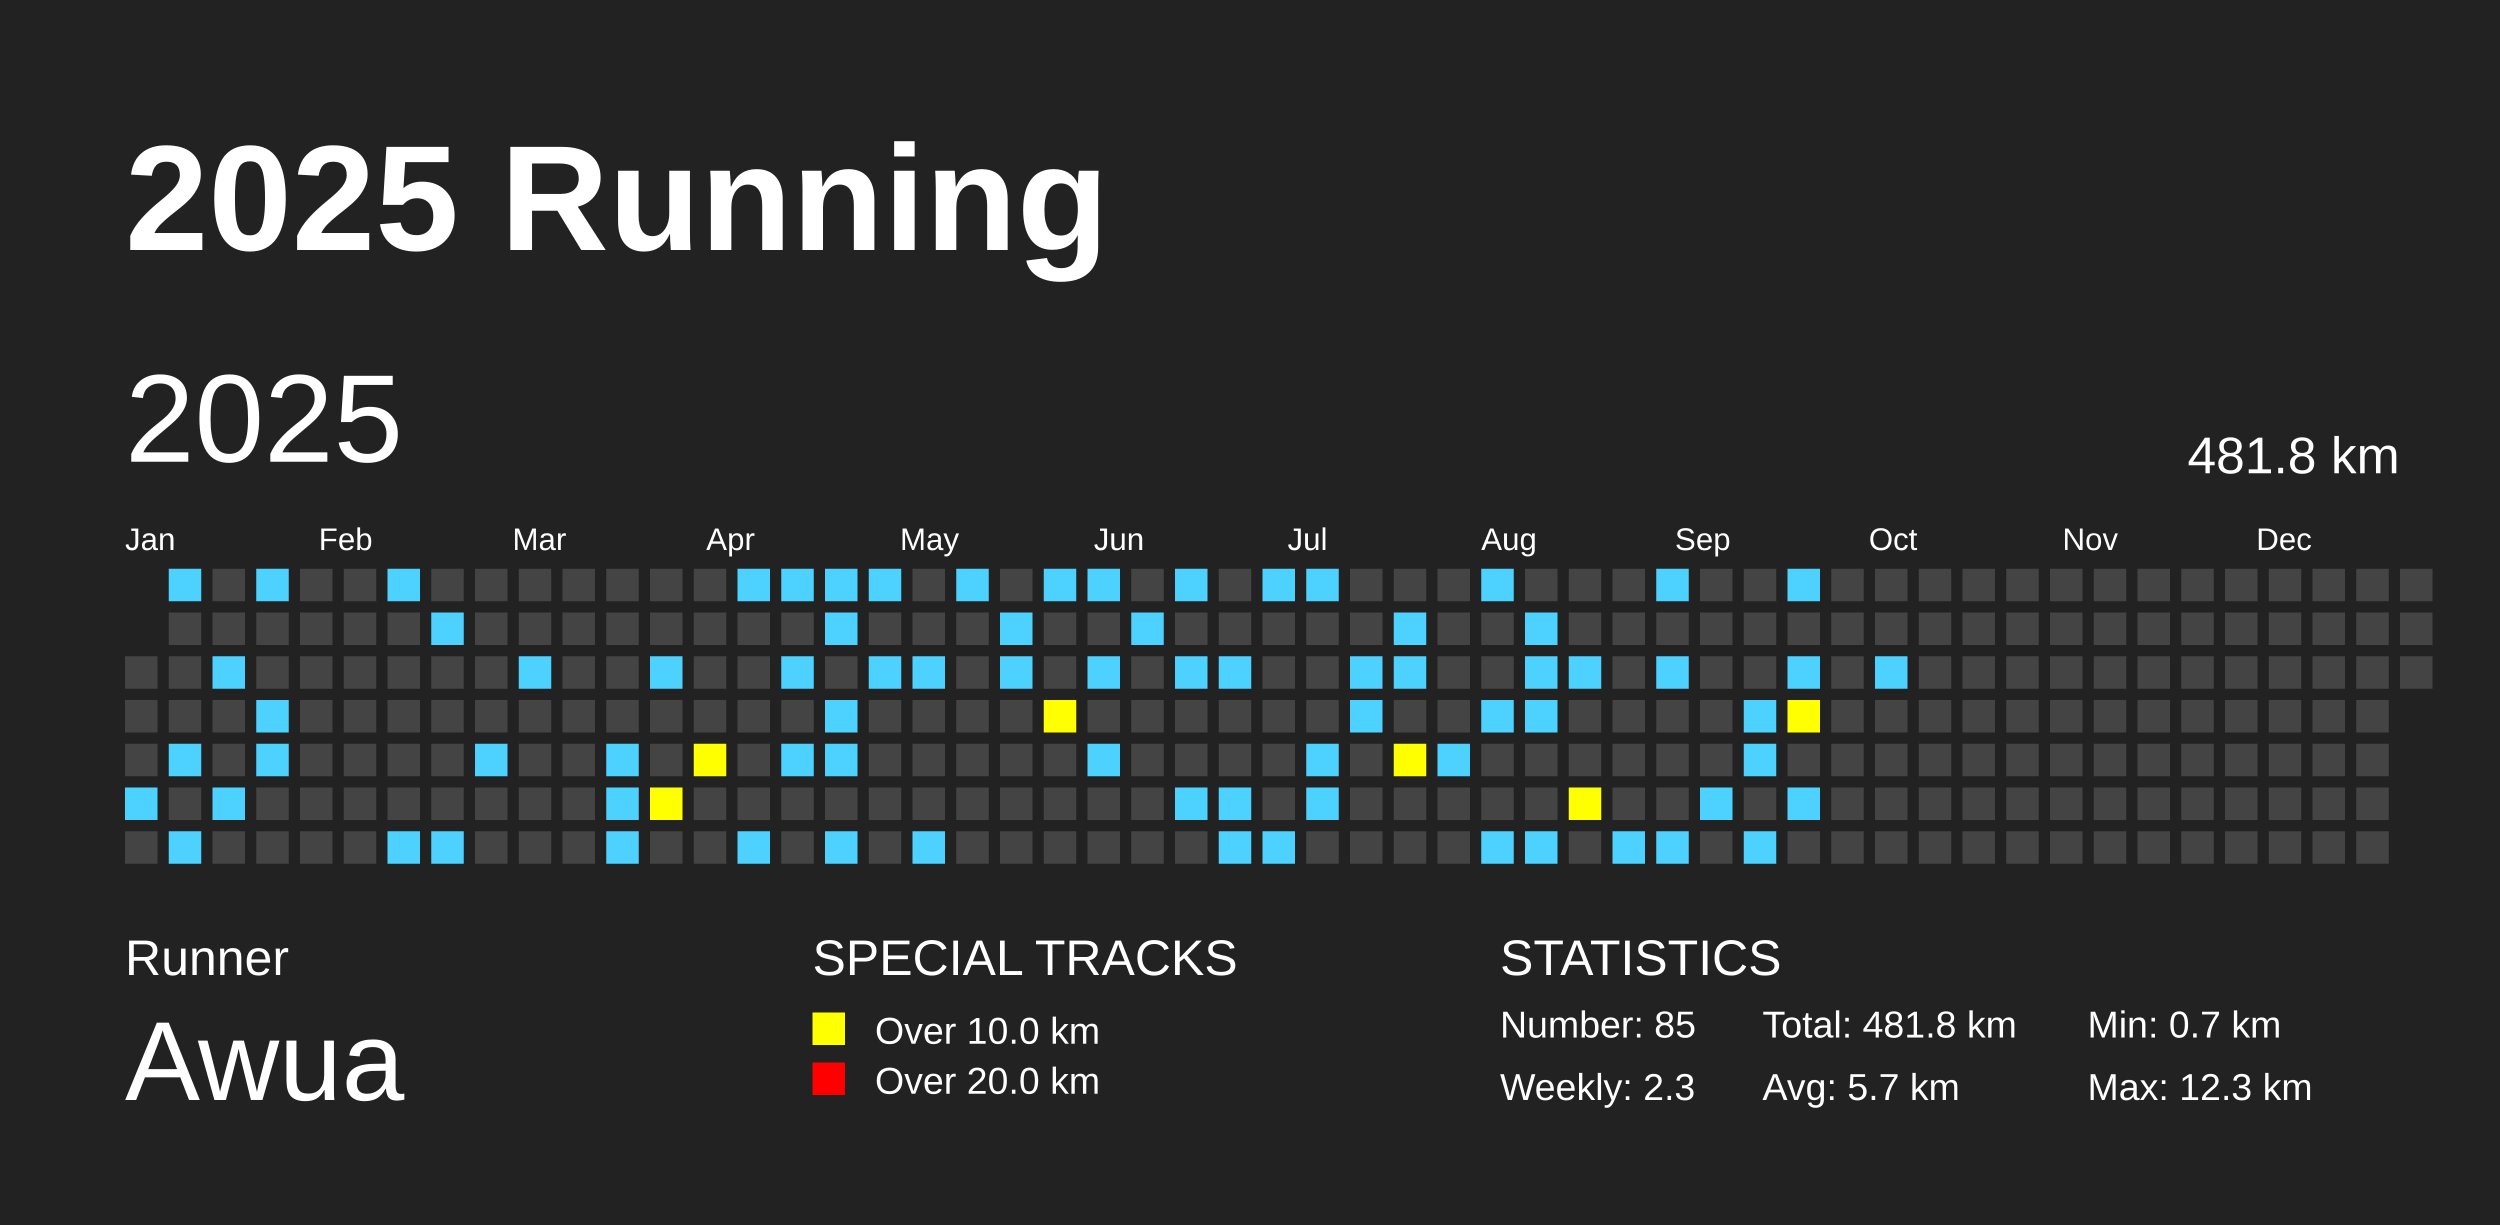
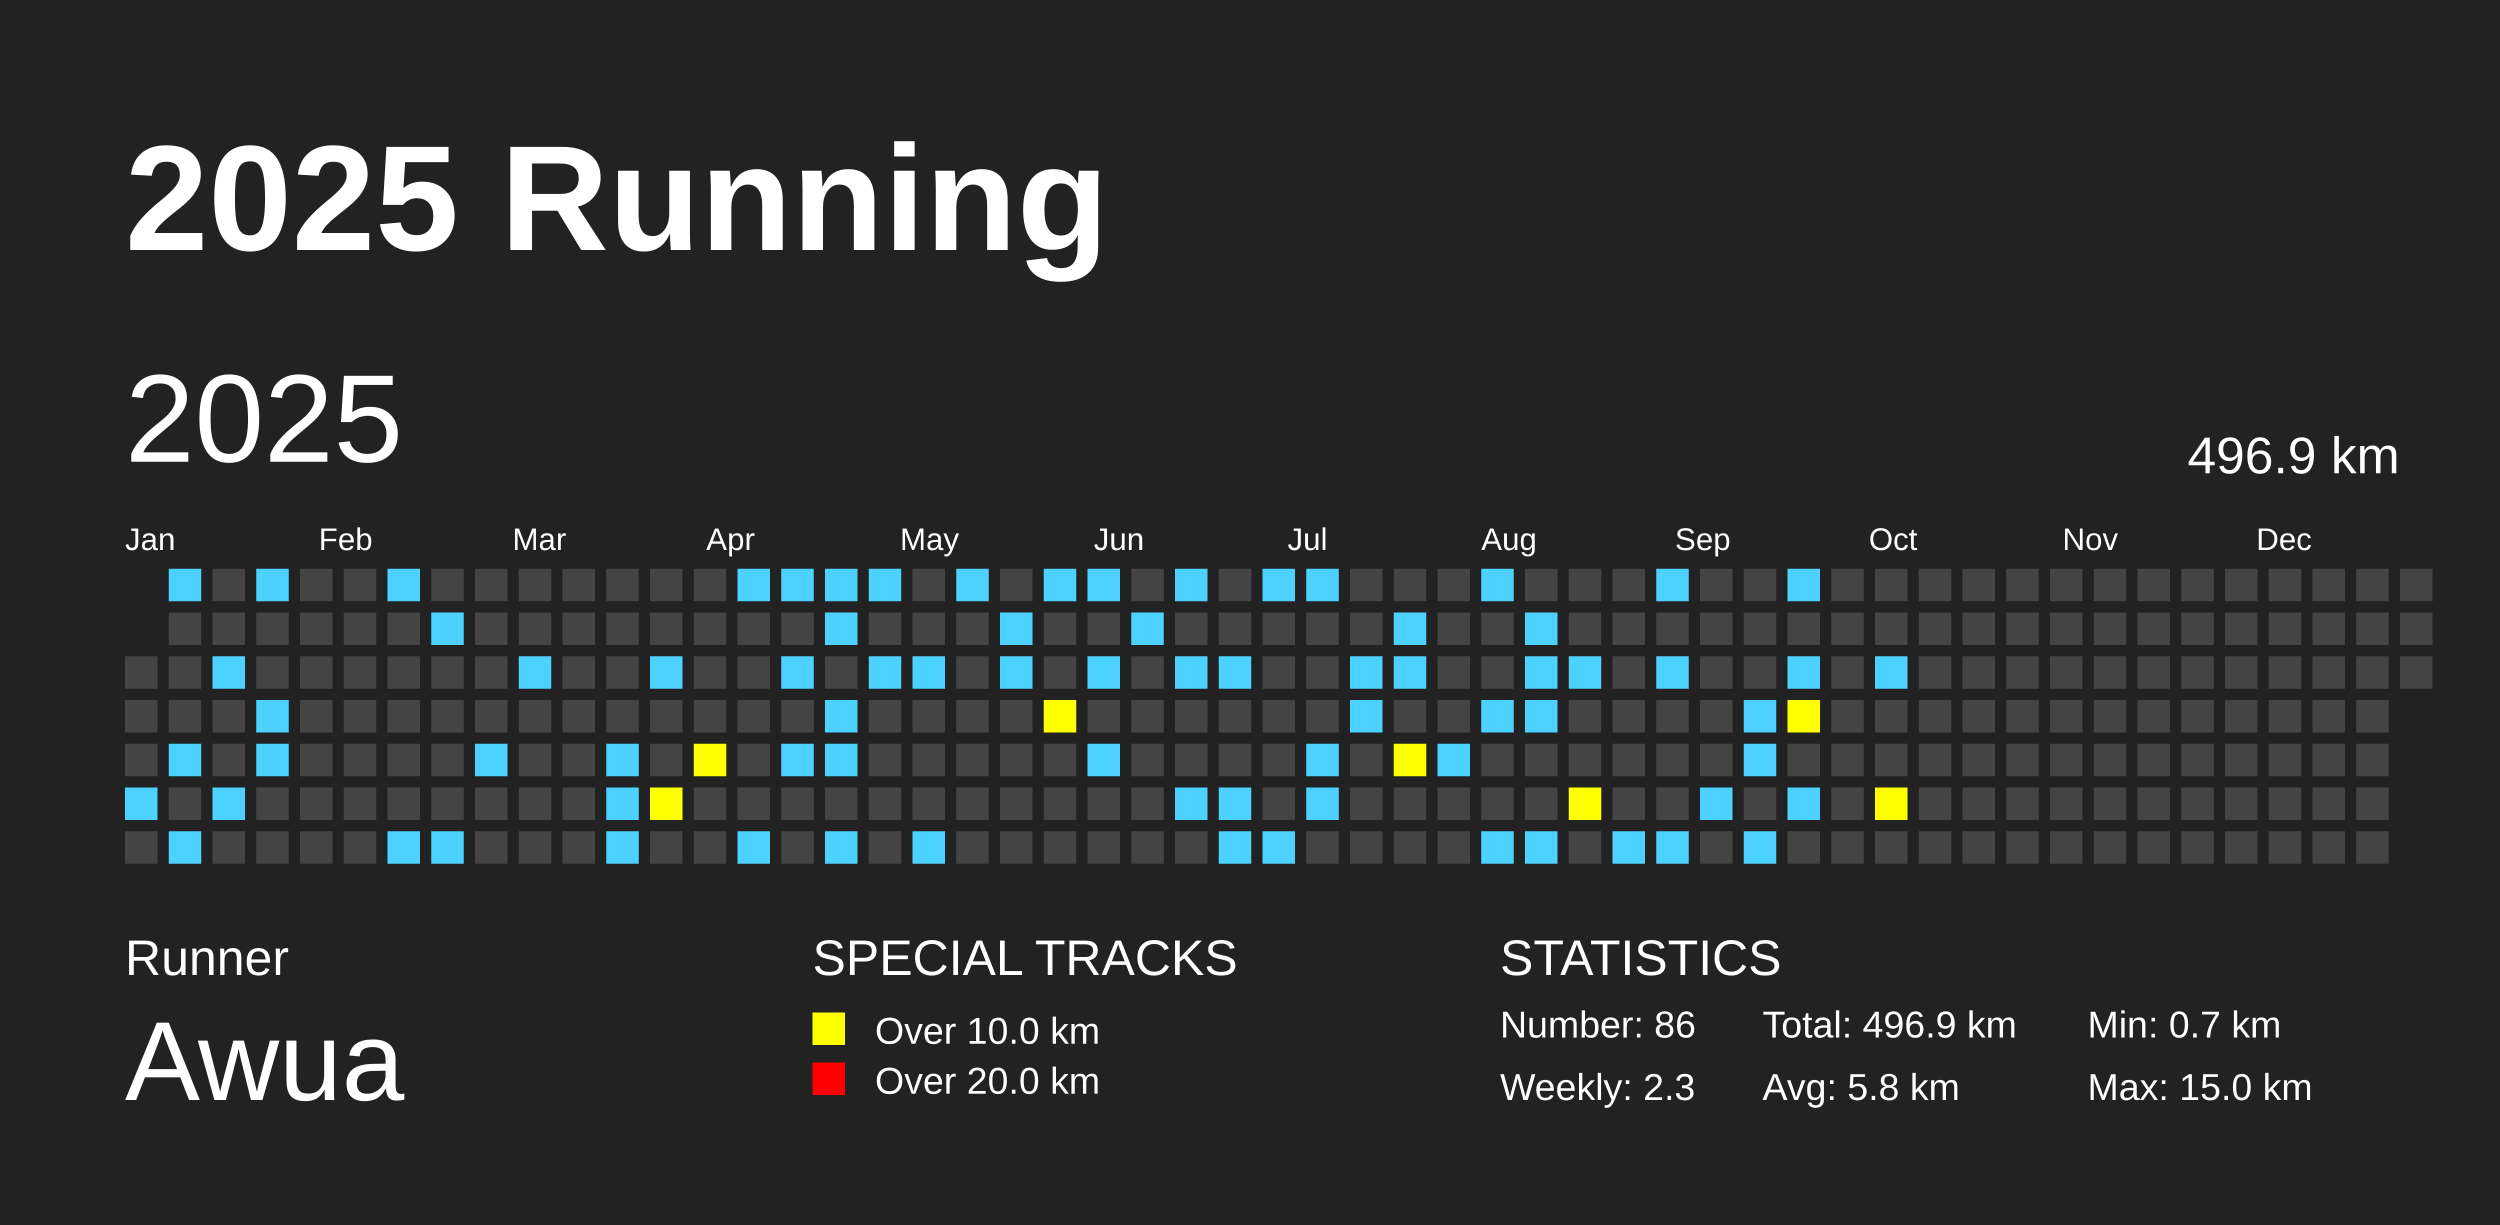
<svg xmlns="http://www.w3.org/2000/svg" baseProfile="full" height="98mm" version="1.1" viewBox="0,0,200,98" width="200mm">
  <defs />
  <rect fill="#222222" height="98" width="200" x="0" y="0" />
  <text fill="#FFFFFF" style="font-size:12px; font-family:Arial; font-weight:bold;" x="10" y="20">2025 Running</text>
  <text fill="#FFFFFF" style="font-size:4px; font-family:Arial" x="10" y="78">Runner</text>
  <text fill="#FFFFFF" style="font-size:9px; font-family:Arial" x="10" y="88">Awua</text>
  <text fill="#FFFFFF" style="font-size:4px; font-family:Arial" x="65" y="78">SPECIAL TRACKS</text>
  <rect fill="yellow" height="2.6" width="2.6" x="65" y="81" />
  <text fill="#FFFFFF" style="font-size:3px; font-family:Arial" x="70" y="83.5">Over 10.0 km</text>
  <rect fill="red" height="2.6" width="2.6" x="65" y="85" />
  <text fill="#FFFFFF" style="font-size:3px; font-family:Arial" x="70" y="87.5">Over 20.0 km</text>
  <text fill="#FFFFFF" style="font-size:4px; font-family:Arial" x="120" y="78">STATISTICS</text>
-   <text fill="#FFFFFF" style="font-size:3px; font-family:Arial" x="120" y="83">Number: 85</text>
+   <text fill="#FFFFFF" style="font-size:3px; font-family:Arial" x="120" y="83">Number: 86</text>
  <text fill="#FFFFFF" style="font-size:3px; font-family:Arial" x="120" y="88">Weekly: 2.3</text>
-   <text fill="#FFFFFF" style="font-size:3px; font-family:Arial" x="141" y="83">Total: 481.8 km</text>
-   <text fill="#FFFFFF" style="font-size:3px; font-family:Arial" x="141" y="88">Avg: 5.7 km</text>
+   <text fill="#FFFFFF" style="font-size:3px; font-family:Arial" x="141" y="83">Total: 496.9 km</text>
+   <text fill="#FFFFFF" style="font-size:3px; font-family:Arial" x="141" y="88">Avg: 5.8 km</text>
  <text fill="#FFFFFF" style="font-size:3px; font-family:Arial" x="167" y="83">Min: 0.7 km</text>
-   <text fill="#FFFFFF" style="font-size:3px; font-family:Arial" x="167" y="88">Max: 12.3 km</text>
+   <text fill="#FFFFFF" style="font-size:3px; font-family:Arial" x="167" y="88">Max: 15.0 km</text>
  <text dominant-baseline="hanging" fill="#FFFFFF" style="font-size:10.0px; font-family:Arial;" x="10" y="30">2025</text>
-   <text dominant-baseline="hanging" fill="#FFFFFF" style="font-size:4.125px; font-family:Arial;" x="175" y="35">481.8 km</text>
+   <text dominant-baseline="hanging" fill="#FFFFFF" style="font-size:4.125px; font-family:Arial;" x="175" y="35">496.9 km</text>
  <text fill="#FFFFFF" style="font-size:2.5px; font-family:Arial" x="10.0" y="44">Jan</text>
  <text fill="#FFFFFF" style="font-size:2.5px; font-family:Arial" x="25.5" y="44">Feb</text>
  <text fill="#FFFFFF" style="font-size:2.5px; font-family:Arial" x="41.0" y="44">Mar</text>
  <text fill="#FFFFFF" style="font-size:2.5px; font-family:Arial" x="56.5" y="44">Apr</text>
  <text fill="#FFFFFF" style="font-size:2.5px; font-family:Arial" x="72.0" y="44">May</text>
  <text fill="#FFFFFF" style="font-size:2.5px; font-family:Arial" x="87.5" y="44">Jun</text>
  <text fill="#FFFFFF" style="font-size:2.5px; font-family:Arial" x="103.0" y="44">Jul</text>
  <text fill="#FFFFFF" style="font-size:2.5px; font-family:Arial" x="118.5" y="44">Aug</text>
  <text fill="#FFFFFF" style="font-size:2.5px; font-family:Arial" x="134.0" y="44">Sep</text>
  <text fill="#FFFFFF" style="font-size:2.5px; font-family:Arial" x="149.5" y="44">Oct</text>
  <text fill="#FFFFFF" style="font-size:2.5px; font-family:Arial" x="165.0" y="44">Nov</text>
  <text fill="#FFFFFF" style="font-size:2.5px; font-family:Arial" x="180.5" y="44">Dec</text>
  <rect fill="#444444" height="2.6" width="2.6" x="10.0" y="52.5" />
  <rect fill="#444444" height="2.6" width="2.6" x="10.0" y="56.0" />
  <rect fill="#444444" height="2.6" width="2.6" x="10.0" y="59.5" />
  <rect fill="#4DD2FF" height="2.6" width="2.6" x="10.0" y="63.0" />
  <rect fill="#444444" height="2.6" width="2.6" x="10.0" y="66.5" />
  <rect fill="#4DD2FF" height="2.6" width="2.6" x="13.5" y="45.5" />
  <rect fill="#444444" height="2.6" width="2.6" x="13.5" y="49.0" />
  <rect fill="#444444" height="2.6" width="2.6" x="13.5" y="52.5" />
  <rect fill="#444444" height="2.6" width="2.6" x="13.5" y="56.0" />
  <rect fill="#4DD2FF" height="2.6" width="2.6" x="13.5" y="59.5" />
  <rect fill="#444444" height="2.6" width="2.6" x="13.5" y="63.0" />
  <rect fill="#4DD2FF" height="2.6" width="2.6" x="13.5" y="66.5" />
  <rect fill="#444444" height="2.6" width="2.6" x="17.0" y="45.5" />
  <rect fill="#444444" height="2.6" width="2.6" x="17.0" y="49.0" />
  <rect fill="#4DD2FF" height="2.6" width="2.6" x="17.0" y="52.5" />
  <rect fill="#444444" height="2.6" width="2.6" x="17.0" y="56.0" />
  <rect fill="#444444" height="2.6" width="2.6" x="17.0" y="59.5" />
  <rect fill="#4DD2FF" height="2.6" width="2.6" x="17.0" y="63.0" />
  <rect fill="#444444" height="2.6" width="2.6" x="17.0" y="66.5" />
  <rect fill="#4DD2FF" height="2.6" width="2.6" x="20.5" y="45.5" />
  <rect fill="#444444" height="2.6" width="2.6" x="20.5" y="49.0" />
  <rect fill="#444444" height="2.6" width="2.6" x="20.5" y="52.5" />
  <rect fill="#4DD2FF" height="2.6" width="2.6" x="20.5" y="56.0" />
  <rect fill="#4DD2FF" height="2.6" width="2.6" x="20.5" y="59.5" />
  <rect fill="#444444" height="2.6" width="2.6" x="20.5" y="63.0" />
  <rect fill="#444444" height="2.6" width="2.6" x="20.5" y="66.5" />
  <rect fill="#444444" height="2.6" width="2.6" x="24.0" y="45.5" />
  <rect fill="#444444" height="2.6" width="2.6" x="24.0" y="49.0" />
  <rect fill="#444444" height="2.6" width="2.6" x="24.0" y="52.5" />
  <rect fill="#444444" height="2.6" width="2.6" x="24.0" y="56.0" />
  <rect fill="#444444" height="2.6" width="2.6" x="24.0" y="59.5" />
  <rect fill="#444444" height="2.6" width="2.6" x="24.0" y="63.0" />
  <rect fill="#444444" height="2.6" width="2.6" x="24.0" y="66.5" />
  <rect fill="#444444" height="2.6" width="2.6" x="27.5" y="45.5" />
  <rect fill="#444444" height="2.6" width="2.6" x="27.5" y="49.0" />
  <rect fill="#444444" height="2.6" width="2.6" x="27.5" y="52.5" />
  <rect fill="#444444" height="2.6" width="2.6" x="27.5" y="56.0" />
  <rect fill="#444444" height="2.6" width="2.6" x="27.5" y="59.5" />
  <rect fill="#444444" height="2.6" width="2.6" x="27.5" y="63.0" />
  <rect fill="#444444" height="2.6" width="2.6" x="27.5" y="66.5" />
  <rect fill="#4DD2FF" height="2.6" width="2.6" x="31.0" y="45.5" />
  <rect fill="#444444" height="2.6" width="2.6" x="31.0" y="49.0" />
  <rect fill="#444444" height="2.6" width="2.6" x="31.0" y="52.5" />
  <rect fill="#444444" height="2.6" width="2.6" x="31.0" y="56.0" />
  <rect fill="#444444" height="2.6" width="2.6" x="31.0" y="59.5" />
  <rect fill="#444444" height="2.6" width="2.6" x="31.0" y="63.0" />
  <rect fill="#4DD2FF" height="2.6" width="2.6" x="31.0" y="66.5" />
  <rect fill="#444444" height="2.6" width="2.6" x="34.5" y="45.5" />
  <rect fill="#4DD2FF" height="2.6" width="2.6" x="34.5" y="49.0" />
  <rect fill="#444444" height="2.6" width="2.6" x="34.5" y="52.5" />
  <rect fill="#444444" height="2.6" width="2.6" x="34.5" y="56.0" />
  <rect fill="#444444" height="2.6" width="2.6" x="34.5" y="59.5" />
  <rect fill="#444444" height="2.6" width="2.6" x="34.5" y="63.0" />
  <rect fill="#4DD2FF" height="2.6" width="2.6" x="34.5" y="66.5" />
  <rect fill="#444444" height="2.6" width="2.6" x="38.0" y="45.5" />
  <rect fill="#444444" height="2.6" width="2.6" x="38.0" y="49.0" />
  <rect fill="#444444" height="2.6" width="2.6" x="38.0" y="52.5" />
  <rect fill="#444444" height="2.6" width="2.6" x="38.0" y="56.0" />
  <rect fill="#4DD2FF" height="2.6" width="2.6" x="38.0" y="59.5" />
  <rect fill="#444444" height="2.6" width="2.6" x="38.0" y="63.0" />
  <rect fill="#444444" height="2.6" width="2.6" x="38.0" y="66.5" />
  <rect fill="#444444" height="2.6" width="2.6" x="41.5" y="45.5" />
  <rect fill="#444444" height="2.6" width="2.6" x="41.5" y="49.0" />
  <rect fill="#4DD2FF" height="2.6" width="2.6" x="41.5" y="52.5" />
  <rect fill="#444444" height="2.6" width="2.6" x="41.5" y="56.0" />
  <rect fill="#444444" height="2.6" width="2.6" x="41.5" y="59.5" />
  <rect fill="#444444" height="2.6" width="2.6" x="41.5" y="63.0" />
  <rect fill="#444444" height="2.6" width="2.6" x="41.5" y="66.5" />
  <rect fill="#444444" height="2.6" width="2.6" x="45.0" y="45.5" />
  <rect fill="#444444" height="2.6" width="2.6" x="45.0" y="49.0" />
  <rect fill="#444444" height="2.6" width="2.6" x="45.0" y="52.5" />
  <rect fill="#444444" height="2.6" width="2.6" x="45.0" y="56.0" />
  <rect fill="#444444" height="2.6" width="2.6" x="45.0" y="59.5" />
  <rect fill="#444444" height="2.6" width="2.6" x="45.0" y="63.0" />
  <rect fill="#444444" height="2.6" width="2.6" x="45.0" y="66.5" />
  <rect fill="#444444" height="2.6" width="2.6" x="48.5" y="45.5" />
  <rect fill="#444444" height="2.6" width="2.6" x="48.5" y="49.0" />
  <rect fill="#444444" height="2.6" width="2.6" x="48.5" y="52.5" />
  <rect fill="#444444" height="2.6" width="2.6" x="48.5" y="56.0" />
  <rect fill="#4DD2FF" height="2.6" width="2.6" x="48.5" y="59.5" />
  <rect fill="#4DD2FF" height="2.6" width="2.6" x="48.5" y="63.0" />
  <rect fill="#4DD2FF" height="2.6" width="2.6" x="48.5" y="66.5" />
  <rect fill="#444444" height="2.6" width="2.6" x="52.0" y="45.5" />
  <rect fill="#444444" height="2.6" width="2.6" x="52.0" y="49.0" />
  <rect fill="#4DD2FF" height="2.6" width="2.6" x="52.0" y="52.5" />
  <rect fill="#444444" height="2.6" width="2.6" x="52.0" y="56.0" />
  <rect fill="#444444" height="2.6" width="2.6" x="52.0" y="59.5" />
  <rect fill="yellow" height="2.6" width="2.6" x="52.0" y="63.0" />
  <rect fill="#444444" height="2.6" width="2.6" x="52.0" y="66.5" />
  <rect fill="#444444" height="2.6" width="2.6" x="55.5" y="45.5" />
  <rect fill="#444444" height="2.6" width="2.6" x="55.5" y="49.0" />
  <rect fill="#444444" height="2.6" width="2.6" x="55.5" y="52.5" />
  <rect fill="#444444" height="2.6" width="2.6" x="55.5" y="56.0" />
  <rect fill="yellow" height="2.6" width="2.6" x="55.5" y="59.5" />
  <rect fill="#444444" height="2.6" width="2.6" x="55.5" y="63.0" />
  <rect fill="#444444" height="2.6" width="2.6" x="55.5" y="66.5" />
  <rect fill="#4DD2FF" height="2.6" width="2.6" x="59.0" y="45.5" />
  <rect fill="#444444" height="2.6" width="2.6" x="59.0" y="49.0" />
  <rect fill="#444444" height="2.6" width="2.6" x="59.0" y="52.5" />
  <rect fill="#444444" height="2.6" width="2.6" x="59.0" y="56.0" />
  <rect fill="#444444" height="2.6" width="2.6" x="59.0" y="59.5" />
  <rect fill="#444444" height="2.6" width="2.6" x="59.0" y="63.0" />
  <rect fill="#4DD2FF" height="2.6" width="2.6" x="59.0" y="66.5" />
  <rect fill="#4DD2FF" height="2.6" width="2.6" x="62.5" y="45.5" />
  <rect fill="#444444" height="2.6" width="2.6" x="62.5" y="49.0" />
  <rect fill="#4DD2FF" height="2.6" width="2.6" x="62.5" y="52.5" />
  <rect fill="#444444" height="2.6" width="2.6" x="62.5" y="56.0" />
  <rect fill="#4DD2FF" height="2.6" width="2.6" x="62.5" y="59.5" />
  <rect fill="#444444" height="2.6" width="2.6" x="62.5" y="63.0" />
  <rect fill="#444444" height="2.6" width="2.6" x="62.5" y="66.5" />
  <rect fill="#4DD2FF" height="2.6" width="2.6" x="66.0" y="45.5" />
  <rect fill="#4DD2FF" height="2.6" width="2.6" x="66.0" y="49.0" />
  <rect fill="#444444" height="2.6" width="2.6" x="66.0" y="52.5" />
  <rect fill="#4DD2FF" height="2.6" width="2.6" x="66.0" y="56.0" />
  <rect fill="#4DD2FF" height="2.6" width="2.6" x="66.0" y="59.5" />
  <rect fill="#444444" height="2.6" width="2.6" x="66.0" y="63.0" />
  <rect fill="#4DD2FF" height="2.6" width="2.6" x="66.0" y="66.5" />
  <rect fill="#4DD2FF" height="2.6" width="2.6" x="69.5" y="45.5" />
  <rect fill="#444444" height="2.6" width="2.6" x="69.5" y="49.0" />
  <rect fill="#4DD2FF" height="2.6" width="2.6" x="69.5" y="52.5" />
  <rect fill="#444444" height="2.6" width="2.6" x="69.5" y="56.0" />
  <rect fill="#444444" height="2.6" width="2.6" x="69.5" y="59.5" />
  <rect fill="#444444" height="2.6" width="2.6" x="69.5" y="63.0" />
  <rect fill="#444444" height="2.6" width="2.6" x="69.5" y="66.5" />
  <rect fill="#444444" height="2.6" width="2.6" x="73.0" y="45.5" />
  <rect fill="#444444" height="2.6" width="2.6" x="73.0" y="49.0" />
  <rect fill="#4DD2FF" height="2.6" width="2.6" x="73.0" y="52.5" />
  <rect fill="#444444" height="2.6" width="2.6" x="73.0" y="56.0" />
  <rect fill="#444444" height="2.6" width="2.6" x="73.0" y="59.5" />
  <rect fill="#444444" height="2.6" width="2.6" x="73.0" y="63.0" />
  <rect fill="#4DD2FF" height="2.6" width="2.6" x="73.0" y="66.5" />
  <rect fill="#4DD2FF" height="2.6" width="2.6" x="76.5" y="45.5" />
  <rect fill="#444444" height="2.6" width="2.6" x="76.5" y="49.0" />
  <rect fill="#444444" height="2.6" width="2.6" x="76.5" y="52.5" />
  <rect fill="#444444" height="2.6" width="2.6" x="76.5" y="56.0" />
  <rect fill="#444444" height="2.6" width="2.6" x="76.5" y="59.5" />
  <rect fill="#444444" height="2.6" width="2.6" x="76.5" y="63.0" />
  <rect fill="#444444" height="2.6" width="2.6" x="76.5" y="66.5" />
  <rect fill="#444444" height="2.6" width="2.6" x="80.0" y="45.5" />
  <rect fill="#4DD2FF" height="2.6" width="2.6" x="80.0" y="49.0" />
  <rect fill="#4DD2FF" height="2.6" width="2.6" x="80.0" y="52.5" />
  <rect fill="#444444" height="2.6" width="2.6" x="80.0" y="56.0" />
  <rect fill="#444444" height="2.6" width="2.6" x="80.0" y="59.5" />
  <rect fill="#444444" height="2.6" width="2.6" x="80.0" y="63.0" />
  <rect fill="#444444" height="2.6" width="2.6" x="80.0" y="66.5" />
  <rect fill="#4DD2FF" height="2.6" width="2.6" x="83.5" y="45.5" />
  <rect fill="#444444" height="2.6" width="2.6" x="83.5" y="49.0" />
  <rect fill="#444444" height="2.6" width="2.6" x="83.5" y="52.5" />
  <rect fill="yellow" height="2.6" width="2.6" x="83.5" y="56.0" />
  <rect fill="#444444" height="2.6" width="2.6" x="83.5" y="59.5" />
  <rect fill="#444444" height="2.6" width="2.6" x="83.5" y="63.0" />
  <rect fill="#444444" height="2.6" width="2.6" x="83.5" y="66.5" />
  <rect fill="#4DD2FF" height="2.6" width="2.6" x="87.0" y="45.5" />
  <rect fill="#444444" height="2.6" width="2.6" x="87.0" y="49.0" />
  <rect fill="#4DD2FF" height="2.6" width="2.6" x="87.0" y="52.5" />
  <rect fill="#444444" height="2.6" width="2.6" x="87.0" y="56.0" />
  <rect fill="#4DD2FF" height="2.6" width="2.6" x="87.0" y="59.5" />
  <rect fill="#444444" height="2.6" width="2.6" x="87.0" y="63.0" />
  <rect fill="#444444" height="2.6" width="2.6" x="87.0" y="66.5" />
  <rect fill="#444444" height="2.6" width="2.6" x="90.5" y="45.5" />
  <rect fill="#4DD2FF" height="2.6" width="2.6" x="90.5" y="49.0" />
  <rect fill="#444444" height="2.6" width="2.6" x="90.5" y="52.5" />
  <rect fill="#444444" height="2.6" width="2.6" x="90.5" y="56.0" />
  <rect fill="#444444" height="2.6" width="2.6" x="90.5" y="59.5" />
  <rect fill="#444444" height="2.6" width="2.6" x="90.5" y="63.0" />
  <rect fill="#444444" height="2.6" width="2.6" x="90.5" y="66.5" />
  <rect fill="#4DD2FF" height="2.6" width="2.6" x="94.0" y="45.5" />
  <rect fill="#444444" height="2.6" width="2.6" x="94.0" y="49.0" />
  <rect fill="#4DD2FF" height="2.6" width="2.6" x="94.0" y="52.5" />
  <rect fill="#444444" height="2.6" width="2.6" x="94.0" y="56.0" />
  <rect fill="#444444" height="2.6" width="2.6" x="94.0" y="59.5" />
  <rect fill="#4DD2FF" height="2.6" width="2.6" x="94.0" y="63.0" />
  <rect fill="#444444" height="2.6" width="2.6" x="94.0" y="66.5" />
  <rect fill="#444444" height="2.6" width="2.6" x="97.5" y="45.5" />
  <rect fill="#444444" height="2.6" width="2.6" x="97.5" y="49.0" />
  <rect fill="#4DD2FF" height="2.6" width="2.6" x="97.5" y="52.5" />
  <rect fill="#444444" height="2.6" width="2.6" x="97.5" y="56.0" />
  <rect fill="#444444" height="2.6" width="2.6" x="97.5" y="59.5" />
  <rect fill="#4DD2FF" height="2.6" width="2.6" x="97.5" y="63.0" />
  <rect fill="#4DD2FF" height="2.6" width="2.6" x="97.5" y="66.5" />
  <rect fill="#4DD2FF" height="2.6" width="2.6" x="101.0" y="45.5" />
  <rect fill="#444444" height="2.6" width="2.6" x="101.0" y="49.0" />
  <rect fill="#444444" height="2.6" width="2.6" x="101.0" y="52.5" />
  <rect fill="#444444" height="2.6" width="2.6" x="101.0" y="56.0" />
  <rect fill="#444444" height="2.6" width="2.6" x="101.0" y="59.5" />
  <rect fill="#444444" height="2.6" width="2.6" x="101.0" y="63.0" />
  <rect fill="#4DD2FF" height="2.6" width="2.6" x="101.0" y="66.5" />
  <rect fill="#4DD2FF" height="2.6" width="2.6" x="104.5" y="45.5" />
  <rect fill="#444444" height="2.6" width="2.6" x="104.5" y="49.0" />
  <rect fill="#444444" height="2.6" width="2.6" x="104.5" y="52.5" />
  <rect fill="#444444" height="2.6" width="2.6" x="104.5" y="56.0" />
  <rect fill="#4DD2FF" height="2.6" width="2.6" x="104.5" y="59.5" />
  <rect fill="#4DD2FF" height="2.6" width="2.6" x="104.5" y="63.0" />
  <rect fill="#444444" height="2.6" width="2.6" x="104.5" y="66.5" />
  <rect fill="#444444" height="2.6" width="2.6" x="108.0" y="45.5" />
  <rect fill="#444444" height="2.6" width="2.6" x="108.0" y="49.0" />
  <rect fill="#4DD2FF" height="2.6" width="2.6" x="108.0" y="52.5" />
  <rect fill="#4DD2FF" height="2.6" width="2.6" x="108.0" y="56.0" />
  <rect fill="#444444" height="2.6" width="2.6" x="108.0" y="59.5" />
  <rect fill="#444444" height="2.6" width="2.6" x="108.0" y="63.0" />
  <rect fill="#444444" height="2.6" width="2.6" x="108.0" y="66.5" />
  <rect fill="#444444" height="2.6" width="2.6" x="111.5" y="45.5" />
  <rect fill="#4DD2FF" height="2.6" width="2.6" x="111.5" y="49.0" />
  <rect fill="#4DD2FF" height="2.6" width="2.6" x="111.5" y="52.5" />
  <rect fill="#444444" height="2.6" width="2.6" x="111.5" y="56.0" />
  <rect fill="yellow" height="2.6" width="2.6" x="111.5" y="59.5" />
  <rect fill="#444444" height="2.6" width="2.6" x="111.5" y="63.0" />
  <rect fill="#444444" height="2.6" width="2.6" x="111.5" y="66.5" />
  <rect fill="#444444" height="2.6" width="2.6" x="115.0" y="45.5" />
  <rect fill="#444444" height="2.6" width="2.6" x="115.0" y="49.0" />
  <rect fill="#444444" height="2.6" width="2.6" x="115.0" y="52.5" />
  <rect fill="#444444" height="2.6" width="2.6" x="115.0" y="56.0" />
  <rect fill="#4DD2FF" height="2.6" width="2.6" x="115.0" y="59.5" />
  <rect fill="#444444" height="2.6" width="2.6" x="115.0" y="63.0" />
  <rect fill="#444444" height="2.6" width="2.6" x="115.0" y="66.5" />
  <rect fill="#4DD2FF" height="2.6" width="2.6" x="118.5" y="45.5" />
  <rect fill="#444444" height="2.6" width="2.6" x="118.5" y="49.0" />
  <rect fill="#444444" height="2.6" width="2.6" x="118.5" y="52.5" />
  <rect fill="#4DD2FF" height="2.6" width="2.6" x="118.5" y="56.0" />
  <rect fill="#444444" height="2.6" width="2.6" x="118.5" y="59.5" />
  <rect fill="#444444" height="2.6" width="2.6" x="118.5" y="63.0" />
  <rect fill="#4DD2FF" height="2.6" width="2.6" x="118.5" y="66.5" />
  <rect fill="#444444" height="2.6" width="2.6" x="122.0" y="45.5" />
  <rect fill="#4DD2FF" height="2.6" width="2.6" x="122.0" y="49.0" />
  <rect fill="#4DD2FF" height="2.6" width="2.6" x="122.0" y="52.5" />
  <rect fill="#4DD2FF" height="2.6" width="2.6" x="122.0" y="56.0" />
  <rect fill="#444444" height="2.6" width="2.6" x="122.0" y="59.5" />
  <rect fill="#444444" height="2.6" width="2.6" x="122.0" y="63.0" />
  <rect fill="#4DD2FF" height="2.6" width="2.6" x="122.0" y="66.5" />
  <rect fill="#444444" height="2.6" width="2.6" x="125.5" y="45.5" />
  <rect fill="#444444" height="2.6" width="2.6" x="125.5" y="49.0" />
  <rect fill="#4DD2FF" height="2.6" width="2.6" x="125.5" y="52.5" />
  <rect fill="#444444" height="2.6" width="2.6" x="125.5" y="56.0" />
  <rect fill="#444444" height="2.6" width="2.6" x="125.5" y="59.5" />
  <rect fill="yellow" height="2.6" width="2.6" x="125.5" y="63.0" />
  <rect fill="#444444" height="2.6" width="2.6" x="125.5" y="66.5" />
  <rect fill="#444444" height="2.6" width="2.6" x="129.0" y="45.5" />
  <rect fill="#444444" height="2.6" width="2.6" x="129.0" y="49.0" />
  <rect fill="#444444" height="2.6" width="2.6" x="129.0" y="52.5" />
  <rect fill="#444444" height="2.6" width="2.6" x="129.0" y="56.0" />
  <rect fill="#444444" height="2.6" width="2.6" x="129.0" y="59.5" />
  <rect fill="#444444" height="2.6" width="2.6" x="129.0" y="63.0" />
  <rect fill="#4DD2FF" height="2.6" width="2.6" x="129.0" y="66.5" />
  <rect fill="#4DD2FF" height="2.6" width="2.6" x="132.5" y="45.5" />
  <rect fill="#444444" height="2.6" width="2.6" x="132.5" y="49.0" />
  <rect fill="#4DD2FF" height="2.6" width="2.6" x="132.5" y="52.5" />
  <rect fill="#444444" height="2.6" width="2.6" x="132.5" y="56.0" />
  <rect fill="#444444" height="2.6" width="2.6" x="132.5" y="59.5" />
  <rect fill="#444444" height="2.6" width="2.6" x="132.5" y="63.0" />
  <rect fill="#4DD2FF" height="2.6" width="2.6" x="132.5" y="66.5" />
  <rect fill="#444444" height="2.6" width="2.6" x="136.0" y="45.5" />
  <rect fill="#444444" height="2.6" width="2.6" x="136.0" y="49.0" />
  <rect fill="#444444" height="2.6" width="2.6" x="136.0" y="52.5" />
  <rect fill="#444444" height="2.6" width="2.6" x="136.0" y="56.0" />
  <rect fill="#444444" height="2.6" width="2.6" x="136.0" y="59.5" />
  <rect fill="#4DD2FF" height="2.6" width="2.6" x="136.0" y="63.0" />
  <rect fill="#444444" height="2.6" width="2.6" x="136.0" y="66.5" />
  <rect fill="#444444" height="2.6" width="2.6" x="139.5" y="45.5" />
  <rect fill="#444444" height="2.6" width="2.6" x="139.5" y="49.0" />
  <rect fill="#444444" height="2.6" width="2.6" x="139.5" y="52.5" />
  <rect fill="#4DD2FF" height="2.6" width="2.6" x="139.5" y="56.0" />
  <rect fill="#4DD2FF" height="2.6" width="2.6" x="139.5" y="59.5" />
  <rect fill="#444444" height="2.6" width="2.6" x="139.5" y="63.0" />
  <rect fill="#4DD2FF" height="2.6" width="2.6" x="139.5" y="66.5" />
  <rect fill="#4DD2FF" height="2.6" width="2.6" x="143.0" y="45.5" />
  <rect fill="#444444" height="2.6" width="2.6" x="143.0" y="49.0" />
  <rect fill="#4DD2FF" height="2.6" width="2.6" x="143.0" y="52.5" />
  <rect fill="yellow" height="2.6" width="2.6" x="143.0" y="56.0" />
  <rect fill="#444444" height="2.6" width="2.6" x="143.0" y="59.5" />
  <rect fill="#4DD2FF" height="2.6" width="2.6" x="143.0" y="63.0" />
  <rect fill="#444444" height="2.6" width="2.6" x="143.0" y="66.5" />
  <rect fill="#444444" height="2.6" width="2.6" x="146.5" y="45.5" />
  <rect fill="#444444" height="2.6" width="2.6" x="146.5" y="49.0" />
  <rect fill="#444444" height="2.6" width="2.6" x="146.5" y="52.5" />
  <rect fill="#444444" height="2.6" width="2.6" x="146.5" y="56.0" />
  <rect fill="#444444" height="2.6" width="2.6" x="146.5" y="59.5" />
  <rect fill="#444444" height="2.6" width="2.6" x="146.5" y="63.0" />
  <rect fill="#444444" height="2.6" width="2.6" x="146.5" y="66.5" />
  <rect fill="#444444" height="2.6" width="2.6" x="150.0" y="45.5" />
  <rect fill="#444444" height="2.6" width="2.6" x="150.0" y="49.0" />
  <rect fill="#4DD2FF" height="2.6" width="2.6" x="150.0" y="52.5" />
  <rect fill="#444444" height="2.6" width="2.6" x="150.0" y="56.0" />
  <rect fill="#444444" height="2.6" width="2.6" x="150.0" y="59.5" />
-   <rect fill="#444444" height="2.6" width="2.6" x="150.0" y="63.0" />
+   <rect fill="yellow" height="2.6" width="2.6" x="150.0" y="63.0" />
  <rect fill="#444444" height="2.6" width="2.6" x="150.0" y="66.5" />
  <rect fill="#444444" height="2.6" width="2.6" x="153.5" y="45.5" />
  <rect fill="#444444" height="2.6" width="2.6" x="153.5" y="49.0" />
  <rect fill="#444444" height="2.6" width="2.6" x="153.5" y="52.5" />
  <rect fill="#444444" height="2.6" width="2.6" x="153.5" y="56.0" />
  <rect fill="#444444" height="2.6" width="2.6" x="153.5" y="59.5" />
  <rect fill="#444444" height="2.6" width="2.6" x="153.5" y="63.0" />
  <rect fill="#444444" height="2.6" width="2.6" x="153.5" y="66.5" />
  <rect fill="#444444" height="2.6" width="2.6" x="157.0" y="45.5" />
  <rect fill="#444444" height="2.6" width="2.6" x="157.0" y="49.0" />
  <rect fill="#444444" height="2.6" width="2.6" x="157.0" y="52.5" />
  <rect fill="#444444" height="2.6" width="2.6" x="157.0" y="56.0" />
  <rect fill="#444444" height="2.6" width="2.6" x="157.0" y="59.5" />
  <rect fill="#444444" height="2.6" width="2.6" x="157.0" y="63.0" />
  <rect fill="#444444" height="2.6" width="2.6" x="157.0" y="66.5" />
  <rect fill="#444444" height="2.6" width="2.6" x="160.5" y="45.5" />
  <rect fill="#444444" height="2.6" width="2.6" x="160.5" y="49.0" />
  <rect fill="#444444" height="2.6" width="2.6" x="160.5" y="52.5" />
  <rect fill="#444444" height="2.6" width="2.6" x="160.5" y="56.0" />
  <rect fill="#444444" height="2.6" width="2.6" x="160.5" y="59.5" />
  <rect fill="#444444" height="2.6" width="2.6" x="160.5" y="63.0" />
  <rect fill="#444444" height="2.6" width="2.6" x="160.5" y="66.5" />
  <rect fill="#444444" height="2.6" width="2.6" x="164.0" y="45.5" />
  <rect fill="#444444" height="2.6" width="2.6" x="164.0" y="49.0" />
  <rect fill="#444444" height="2.6" width="2.6" x="164.0" y="52.5" />
  <rect fill="#444444" height="2.6" width="2.6" x="164.0" y="56.0" />
  <rect fill="#444444" height="2.6" width="2.6" x="164.0" y="59.5" />
  <rect fill="#444444" height="2.6" width="2.6" x="164.0" y="63.0" />
  <rect fill="#444444" height="2.6" width="2.6" x="164.0" y="66.5" />
  <rect fill="#444444" height="2.6" width="2.6" x="167.5" y="45.5" />
  <rect fill="#444444" height="2.6" width="2.6" x="167.5" y="49.0" />
  <rect fill="#444444" height="2.6" width="2.6" x="167.5" y="52.5" />
  <rect fill="#444444" height="2.6" width="2.6" x="167.5" y="56.0" />
  <rect fill="#444444" height="2.6" width="2.6" x="167.5" y="59.5" />
  <rect fill="#444444" height="2.6" width="2.6" x="167.5" y="63.0" />
  <rect fill="#444444" height="2.6" width="2.6" x="167.5" y="66.5" />
  <rect fill="#444444" height="2.6" width="2.6" x="171.0" y="45.5" />
  <rect fill="#444444" height="2.6" width="2.6" x="171.0" y="49.0" />
  <rect fill="#444444" height="2.6" width="2.6" x="171.0" y="52.5" />
  <rect fill="#444444" height="2.6" width="2.6" x="171.0" y="56.0" />
  <rect fill="#444444" height="2.6" width="2.6" x="171.0" y="59.5" />
  <rect fill="#444444" height="2.6" width="2.6" x="171.0" y="63.0" />
  <rect fill="#444444" height="2.6" width="2.6" x="171.0" y="66.5" />
  <rect fill="#444444" height="2.6" width="2.6" x="174.5" y="45.5" />
  <rect fill="#444444" height="2.6" width="2.6" x="174.5" y="49.0" />
  <rect fill="#444444" height="2.6" width="2.6" x="174.5" y="52.5" />
  <rect fill="#444444" height="2.6" width="2.6" x="174.5" y="56.0" />
  <rect fill="#444444" height="2.6" width="2.6" x="174.5" y="59.5" />
  <rect fill="#444444" height="2.6" width="2.6" x="174.5" y="63.0" />
  <rect fill="#444444" height="2.6" width="2.6" x="174.5" y="66.5" />
  <rect fill="#444444" height="2.6" width="2.6" x="178.0" y="45.5" />
  <rect fill="#444444" height="2.6" width="2.6" x="178.0" y="49.0" />
  <rect fill="#444444" height="2.6" width="2.6" x="178.0" y="52.5" />
  <rect fill="#444444" height="2.6" width="2.6" x="178.0" y="56.0" />
  <rect fill="#444444" height="2.6" width="2.6" x="178.0" y="59.5" />
  <rect fill="#444444" height="2.6" width="2.6" x="178.0" y="63.0" />
  <rect fill="#444444" height="2.6" width="2.6" x="178.0" y="66.5" />
  <rect fill="#444444" height="2.6" width="2.6" x="181.5" y="45.5" />
  <rect fill="#444444" height="2.6" width="2.6" x="181.5" y="49.0" />
  <rect fill="#444444" height="2.6" width="2.6" x="181.5" y="52.5" />
  <rect fill="#444444" height="2.6" width="2.6" x="181.5" y="56.0" />
  <rect fill="#444444" height="2.6" width="2.6" x="181.5" y="59.5" />
  <rect fill="#444444" height="2.6" width="2.6" x="181.5" y="63.0" />
  <rect fill="#444444" height="2.6" width="2.6" x="181.5" y="66.5" />
  <rect fill="#444444" height="2.6" width="2.6" x="185.0" y="45.5" />
  <rect fill="#444444" height="2.6" width="2.6" x="185.0" y="49.0" />
  <rect fill="#444444" height="2.6" width="2.6" x="185.0" y="52.5" />
  <rect fill="#444444" height="2.6" width="2.6" x="185.0" y="56.0" />
  <rect fill="#444444" height="2.6" width="2.6" x="185.0" y="59.5" />
  <rect fill="#444444" height="2.6" width="2.6" x="185.0" y="63.0" />
  <rect fill="#444444" height="2.6" width="2.6" x="185.0" y="66.5" />
  <rect fill="#444444" height="2.6" width="2.6" x="188.5" y="45.5" />
  <rect fill="#444444" height="2.6" width="2.6" x="188.5" y="49.0" />
  <rect fill="#444444" height="2.6" width="2.6" x="188.5" y="52.5" />
  <rect fill="#444444" height="2.6" width="2.6" x="188.5" y="56.0" />
  <rect fill="#444444" height="2.6" width="2.6" x="188.5" y="59.5" />
  <rect fill="#444444" height="2.6" width="2.6" x="188.5" y="63.0" />
  <rect fill="#444444" height="2.6" width="2.6" x="188.5" y="66.5" />
  <rect fill="#444444" height="2.6" width="2.6" x="192.0" y="45.5" />
  <rect fill="#444444" height="2.6" width="2.6" x="192.0" y="49.0" />
  <rect fill="#444444" height="2.6" width="2.6" x="192.0" y="52.5" />
</svg>
